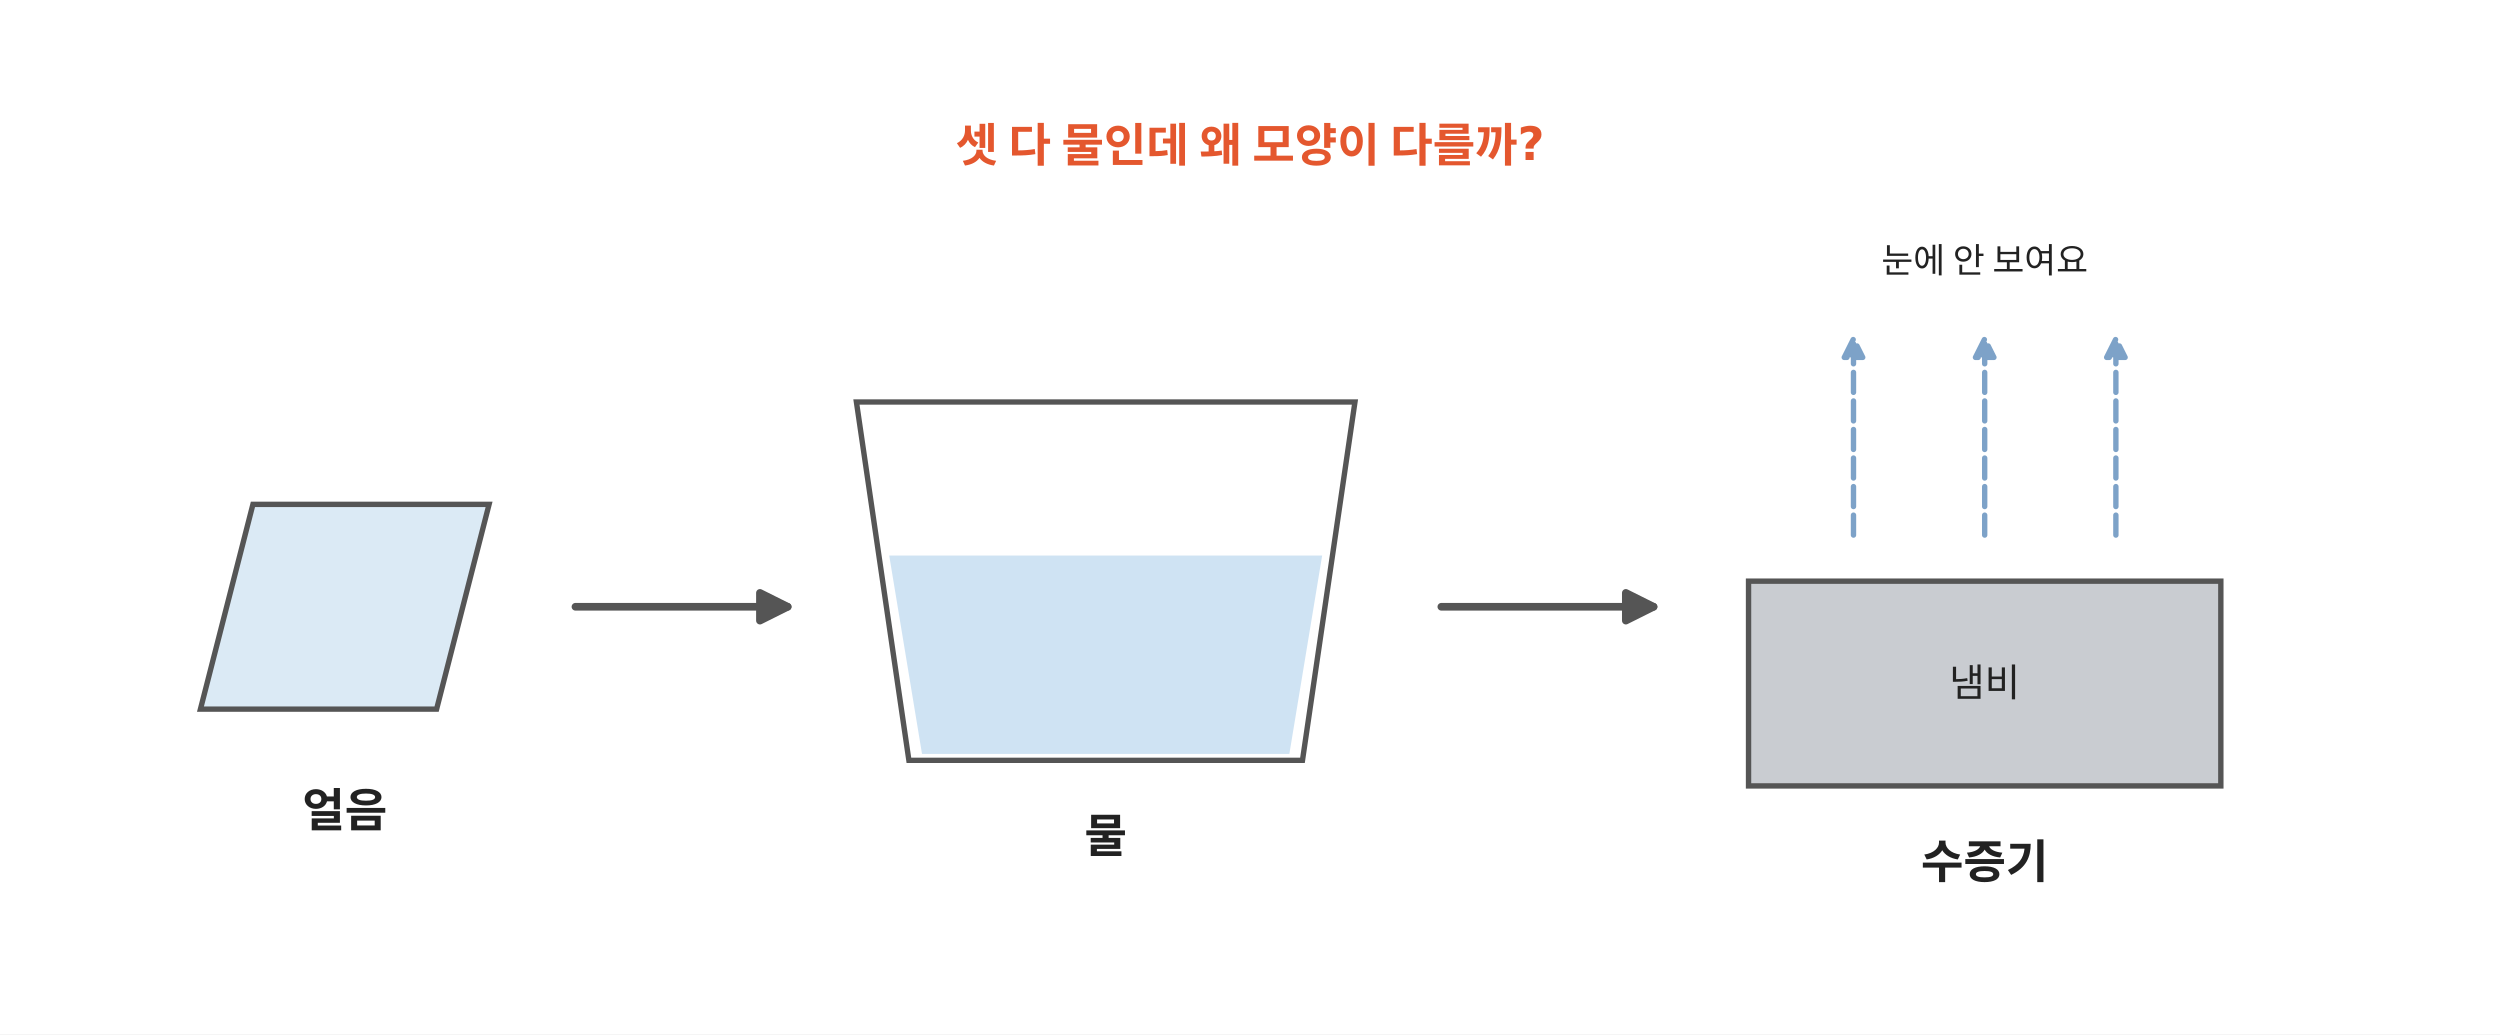
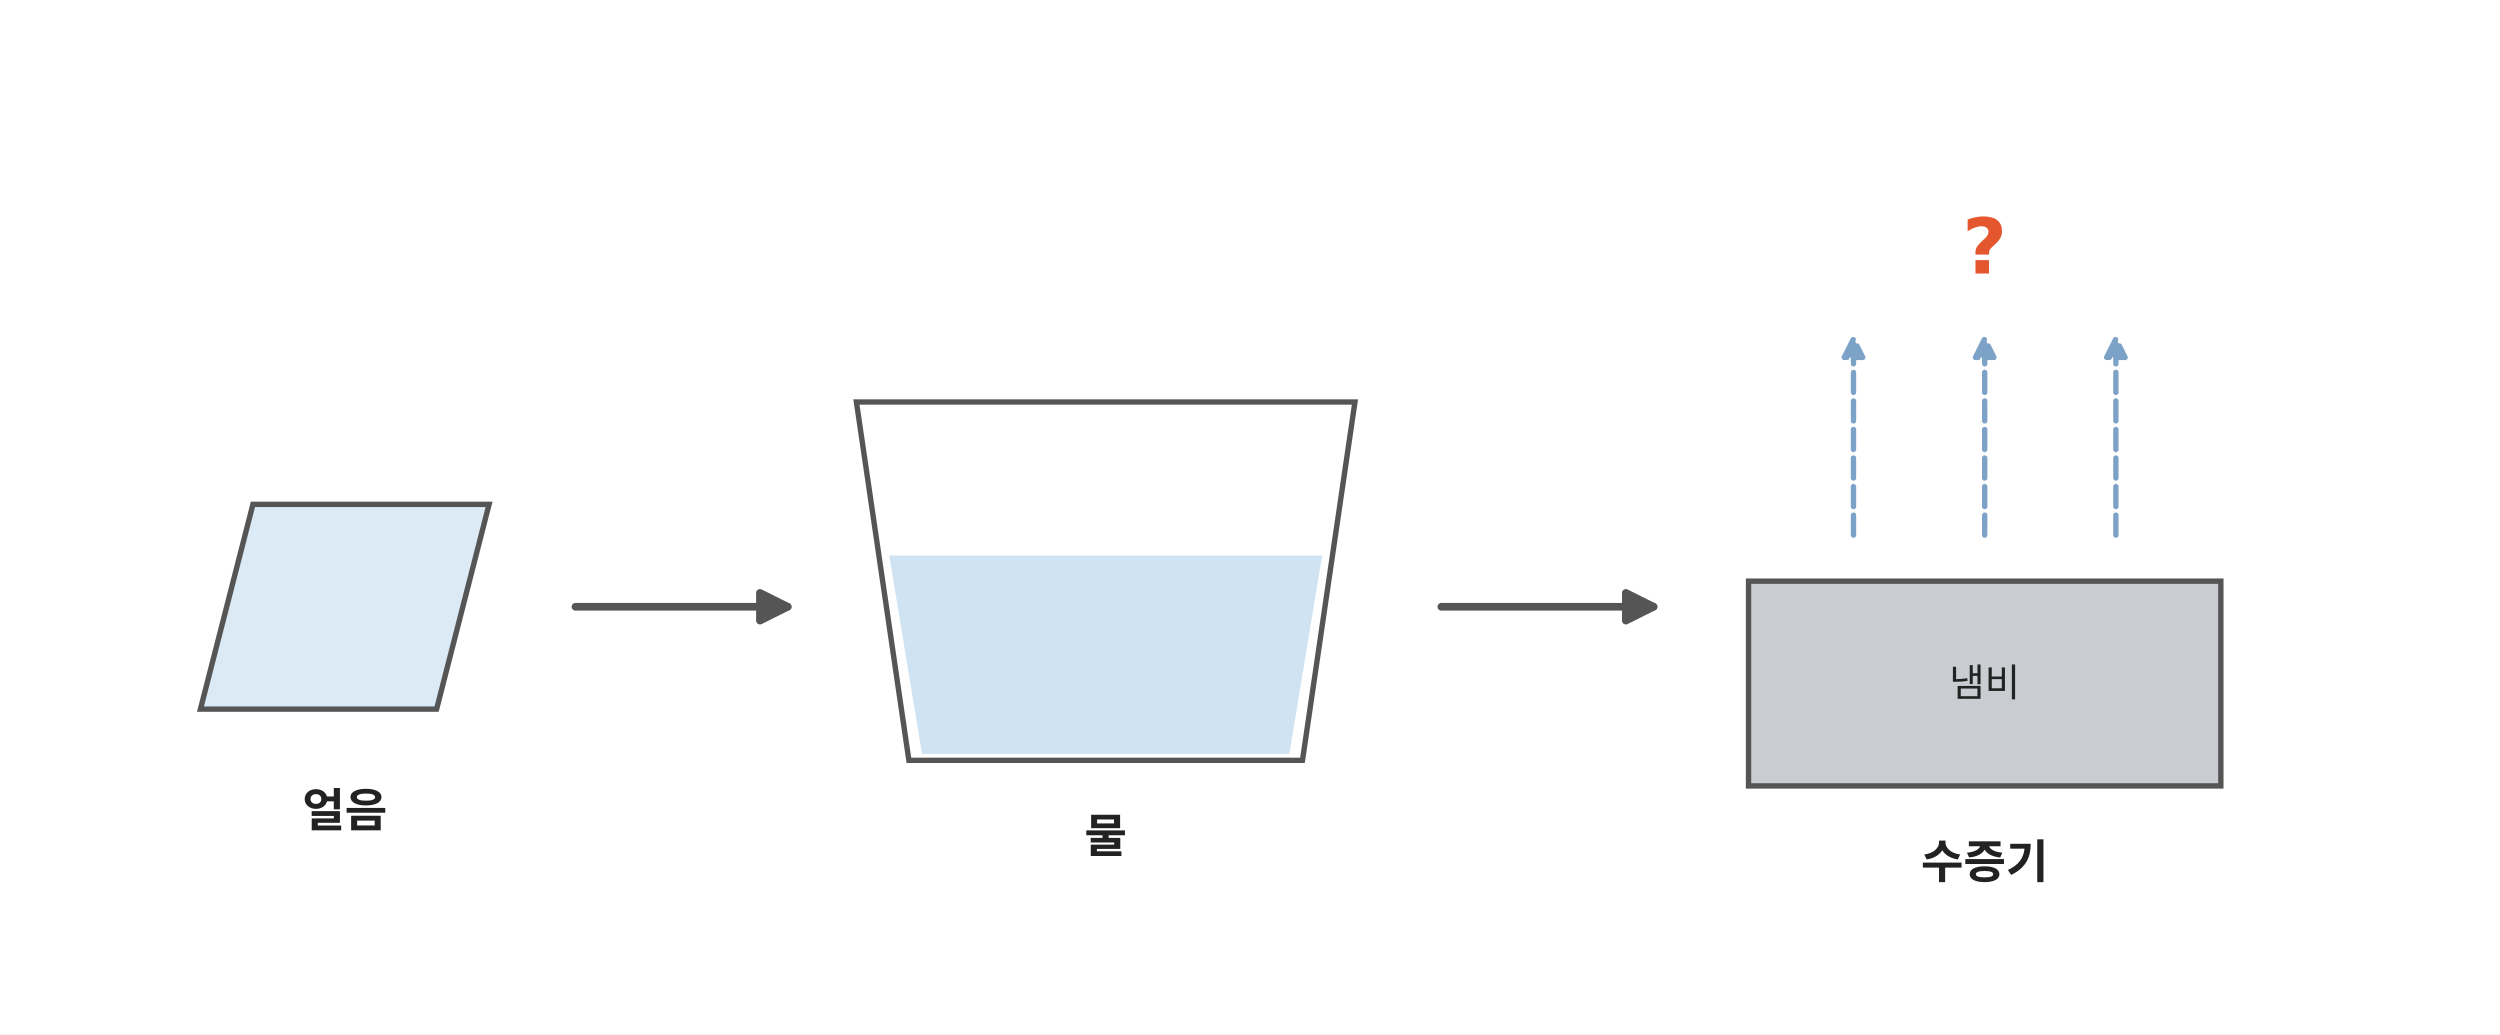
<svg xmlns="http://www.w3.org/2000/svg" width="649.8pt" height="268.848pt" viewBox="0 0 649.8 268.848" version="1.1">
  <defs>
    <style type="text/css">*{stroke-linejoin: round; stroke-linecap: butt}</style>
  </defs>
  <g id="figure_1">
    <g id="patch_1">
      <path d="M 0 268.848  L 649.8 268.848  L 649.8 0  L 0 0  z " style="fill: #ffffff" />
    </g>
    <g id="axes_1">
      <g id="patch_2">
-         <path d="M 52.1 184.32  L 113.48 184.32  L 127.12 131.098  L 65.74 131.098  z " clip-path="url(#p1e2e21ecc8)" style="fill: #dbeaf5; stroke: #555555; stroke-width: 1.4; stroke-linejoin: miter" />
+         <path d="M 52.1 184.32  L 113.48 184.32  L 127.12 131.098  L 65.74 131.098  z " clip-path="url(#pbe1db8b316)" style="fill: #dbeaf5; stroke: #555555; stroke-width: 1.4; stroke-linejoin: miter" />
      </g>
      <g id="patch_3">
-         <path d="M 149.577 157.709  Q 178.27 157.709 204.727 157.709  " clip-path="url(#p1e2e21ecc8)" style="fill: none; stroke: #555555; stroke-width: 2; stroke-linecap: round" />
-         <path d="M 197.527 154.109  L 204.727 157.709  L 197.527 161.309  z " clip-path="url(#p1e2e21ecc8)" style="fill: #555555; stroke: #555555; stroke-width: 2; stroke-linecap: round" />
+         <path d="M 149.577 157.709  Q 178.27 157.709 204.727 157.709  " clip-path="url(#pbe1db8b316)" style="fill: none; stroke: #555555; stroke-width: 2; stroke-linecap: round" />
+         <path d="M 197.527 154.109  L 204.727 157.709  L 197.527 161.309  z " clip-path="url(#pbe1db8b316)" style="fill: #555555; stroke: #555555; stroke-width: 2; stroke-linecap: round" />
      </g>
      <g id="patch_4">
-         <path d="M 236.24 197.626  L 338.54 197.626  L 352.18 104.486  L 222.6 104.486  z " clip-path="url(#p1e2e21ecc8)" style="fill: #ffffff; stroke: #555555; stroke-width: 1.4; stroke-linejoin: miter" />
+         <path d="M 236.24 197.626  L 338.54 197.626  L 352.18 104.486  L 222.6 104.486  z " clip-path="url(#pbe1db8b316)" style="fill: #ffffff; stroke: #555555; stroke-width: 1.4; stroke-linejoin: miter" />
      </g>
      <g id="patch_5">
-         <path d="M 239.65 195.962  L 335.13 195.962  L 343.655 144.403  L 231.125 144.403  z " clip-path="url(#p1e2e21ecc8)" style="fill: #cfe3f3" />
+         <path d="M 239.65 195.962  L 335.13 195.962  L 343.655 144.403  L 231.125 144.403  z " clip-path="url(#pbe1db8b316)" style="fill: #cfe3f3" />
      </g>
      <g id="patch_6">
-         <path d="M 374.637 157.709  Q 403.33 157.709 429.787 157.709  " clip-path="url(#p1e2e21ecc8)" style="fill: none; stroke: #555555; stroke-width: 2; stroke-linecap: round" />
-         <path d="M 422.587 154.109  L 429.787 157.709  L 422.587 161.309  z " clip-path="url(#p1e2e21ecc8)" style="fill: #555555; stroke: #555555; stroke-width: 2; stroke-linecap: round" />
+         <path d="M 374.637 157.709  Q 403.33 157.709 429.787 157.709  " clip-path="url(#pbe1db8b316)" style="fill: none; stroke: #555555; stroke-width: 2; stroke-linecap: round" />
+         <path d="M 422.587 154.109  L 429.787 157.709  L 422.587 161.309  z " clip-path="url(#pbe1db8b316)" style="fill: #555555; stroke: #555555; stroke-width: 2; stroke-linecap: round" />
      </g>
      <g id="patch_7">
-         <path d="M 454.48 204.278  L 577.24 204.278  L 577.24 151.056  L 454.48 151.056  z " clip-path="url(#p1e2e21ecc8)" style="fill: #c9ccd1; stroke: #555555; stroke-width: 1.4; stroke-linejoin: miter" />
+         <path d="M 454.48 204.278  L 577.24 204.278  L 577.24 151.056  L 454.48 151.056  z " clip-path="url(#pbe1db8b316)" style="fill: #c9ccd1; stroke: #555555; stroke-width: 1.4; stroke-linejoin: miter" />
      </g>
      <g id="patch_8">
-         <path d="M 481.76 139.078  Q 481.76 112.804 481.76 88.094  " clip-path="url(#p1e2e21ecc8)" style="fill: none; stroke-dasharray: 5.18,2.24; stroke-dashoffset: 0; stroke: #7da2c8; stroke-width: 1.4; stroke-linecap: round" />
-         <path d="M 479.36 92.894  L 481.76 88.094  L 484.16 92.894  z " clip-path="url(#p1e2e21ecc8)" style="fill: #7da2c8; stroke-dasharray: 5.18,2.24; stroke-dashoffset: 0; stroke: #7da2c8; stroke-width: 1.4; stroke-linecap: round" />
+         <path d="M 481.76 139.078  Q 481.76 112.804 481.76 88.094  " clip-path="url(#pbe1db8b316)" style="fill: none; stroke-dasharray: 5.18,2.24; stroke-dashoffset: 0; stroke: #7da2c8; stroke-width: 1.4; stroke-linecap: round" />
+         <path d="M 479.36 92.894  L 481.76 88.094  L 484.16 92.894  z " clip-path="url(#pbe1db8b316)" style="fill: #7da2c8; stroke-dasharray: 5.18,2.24; stroke-dashoffset: 0; stroke: #7da2c8; stroke-width: 1.4; stroke-linecap: round" />
      </g>
      <g id="patch_9">
-         <path d="M 515.86 139.078  Q 515.86 112.804 515.86 88.094  " clip-path="url(#p1e2e21ecc8)" style="fill: none; stroke-dasharray: 5.18,2.24; stroke-dashoffset: 0; stroke: #7da2c8; stroke-width: 1.4; stroke-linecap: round" />
-         <path d="M 513.46 92.894  L 515.86 88.094  L 518.26 92.894  z " clip-path="url(#p1e2e21ecc8)" style="fill: #7da2c8; stroke-dasharray: 5.18,2.24; stroke-dashoffset: 0; stroke: #7da2c8; stroke-width: 1.4; stroke-linecap: round" />
+         <path d="M 515.86 139.078  Q 515.86 112.804 515.86 88.094  " clip-path="url(#pbe1db8b316)" style="fill: none; stroke-dasharray: 5.18,2.24; stroke-dashoffset: 0; stroke: #7da2c8; stroke-width: 1.4; stroke-linecap: round" />
+         <path d="M 513.46 92.894  L 515.86 88.094  L 518.26 92.894  z " clip-path="url(#pbe1db8b316)" style="fill: #7da2c8; stroke-dasharray: 5.18,2.24; stroke-dashoffset: 0; stroke: #7da2c8; stroke-width: 1.4; stroke-linecap: round" />
      </g>
      <g id="patch_10">
-         <path d="M 549.96 139.078  Q 549.96 112.804 549.96 88.094  " clip-path="url(#p1e2e21ecc8)" style="fill: none; stroke-dasharray: 5.18,2.24; stroke-dashoffset: 0; stroke: #7da2c8; stroke-width: 1.4; stroke-linecap: round" />
-         <path d="M 547.56 92.894  L 549.96 88.094  L 552.36 92.894  z " clip-path="url(#p1e2e21ecc8)" style="fill: #7da2c8; stroke-dasharray: 5.18,2.24; stroke-dashoffset: 0; stroke: #7da2c8; stroke-width: 1.4; stroke-linecap: round" />
+         <path d="M 549.96 139.078  Q 549.96 112.804 549.96 88.094  " clip-path="url(#pbe1db8b316)" style="fill: none; stroke-dasharray: 5.18,2.24; stroke-dashoffset: 0; stroke: #7da2c8; stroke-width: 1.4; stroke-linecap: round" />
+         <path d="M 547.56 92.894  L 549.96 88.094  L 552.36 92.894  z " clip-path="url(#pbe1db8b316)" style="fill: #7da2c8; stroke-dasharray: 5.18,2.24; stroke-dashoffset: 0; stroke: #7da2c8; stroke-width: 1.4; stroke-linecap: round" />
      </g>
      <g id="text_1">
        <text style="fill: #222222; font: 700 12px 'Apple SD Gothic Neo', 'Noto Sans KR', 'Malgun Gothic', 'DejaVu Sans', 'Bitstream Vera Sans', 'Computer Modern Sans Serif', 'Lucida Grande', 'Verdana', 'Geneva', 'Lucid', 'Arial', 'Helvetica', 'Avant Garde', sans-serif; text-anchor: middle" x="89.61" y="214.869" transform="rotate(-0 89.61 214.8687)">얼음</text>
      </g>
      <g id="text_2">
        <text style="fill: #222222; font: 700 12px 'Apple SD Gothic Neo', 'Noto Sans KR', 'Malgun Gothic', 'DejaVu Sans', 'Bitstream Vera Sans', 'Computer Modern Sans Serif', 'Lucida Grande', 'Verdana', 'Geneva', 'Lucid', 'Arial', 'Helvetica', 'Avant Garde', sans-serif; text-anchor: middle" x="287.39" y="221.496" transform="rotate(-0 287.39 221.4962)">물</text>
      </g>
      <g id="text_3">
        <text style="fill: #222222; font: 10px 'Apple SD Gothic Neo', 'Noto Sans KR', 'Malgun Gothic', 'DejaVu Sans', 'Bitstream Vera Sans', 'Computer Modern Sans Serif', 'Lucida Grande', 'Verdana', 'Geneva', 'Lucid', 'Arial', 'Helvetica', 'Avant Garde', sans-serif; text-anchor: middle" x="515.86" y="180.978" transform="rotate(-0 515.86 180.9781)">냄비</text>
      </g>
      <g id="text_4">
        <text style="fill: #222222; font: 700 12px 'Apple SD Gothic Neo', 'Noto Sans KR', 'Malgun Gothic', 'DejaVu Sans', 'Bitstream Vera Sans', 'Computer Modern Sans Serif', 'Lucida Grande', 'Verdana', 'Geneva', 'Lucid', 'Arial', 'Helvetica', 'Avant Garde', sans-serif; text-anchor: middle" x="515.86" y="228.216" transform="rotate(-0 515.86 228.2156)">수증기</text>
      </g>
      <g id="text_5">
-         <text style="fill: #222222; font: 9px 'Apple SD Gothic Neo', 'Noto Sans KR', 'Malgun Gothic', 'DejaVu Sans', 'Bitstream Vera Sans', 'Computer Modern Sans Serif', 'Lucida Grande', 'Verdana', 'Geneva', 'Lucid', 'Arial', 'Helvetica', 'Avant Garde', sans-serif; text-anchor: middle" x="515.86" y="70.876" transform="rotate(-0 515.86 70.87584)">눈에 안 보여요</text>
-       </g>
-       <g id="text_6">
-         <text style="fill: #e4572e; font: 700 12px 'Apple SD Gothic Neo', 'Noto Sans KR', 'Malgun Gothic', 'DejaVu Sans', 'Bitstream Vera Sans', 'Computer Modern Sans Serif', 'Lucida Grande', 'Verdana', 'Geneva', 'Lucid', 'Arial', 'Helvetica', 'Avant Garde', sans-serif; text-anchor: middle" x="324.9" y="41.997" transform="rotate(-0 324.9 41.99715)">셋 다 물인데 왜 모양이 다를까?</text>
+         <text style="fill: #e4572e; font: 700 20px 'Apple SD Gothic Neo', 'Noto Sans KR', 'Malgun Gothic', 'DejaVu Sans', 'Bitstream Vera Sans', 'Computer Modern Sans Serif', 'Lucida Grande', 'Verdana', 'Geneva', 'Lucid', 'Arial', 'Helvetica', 'Avant Garde', sans-serif; text-anchor: middle" x="515.86" y="71.09" transform="rotate(-0 515.86 71.08991)">?</text>
      </g>
    </g>
  </g>
  <defs>
-     <clipPath id="p1e2e21ecc8">
+     <clipPath id="pbe1db8b316">
      <rect x="18" y="18" width="613.8" height="232.848" />
    </clipPath>
  </defs>
</svg>
